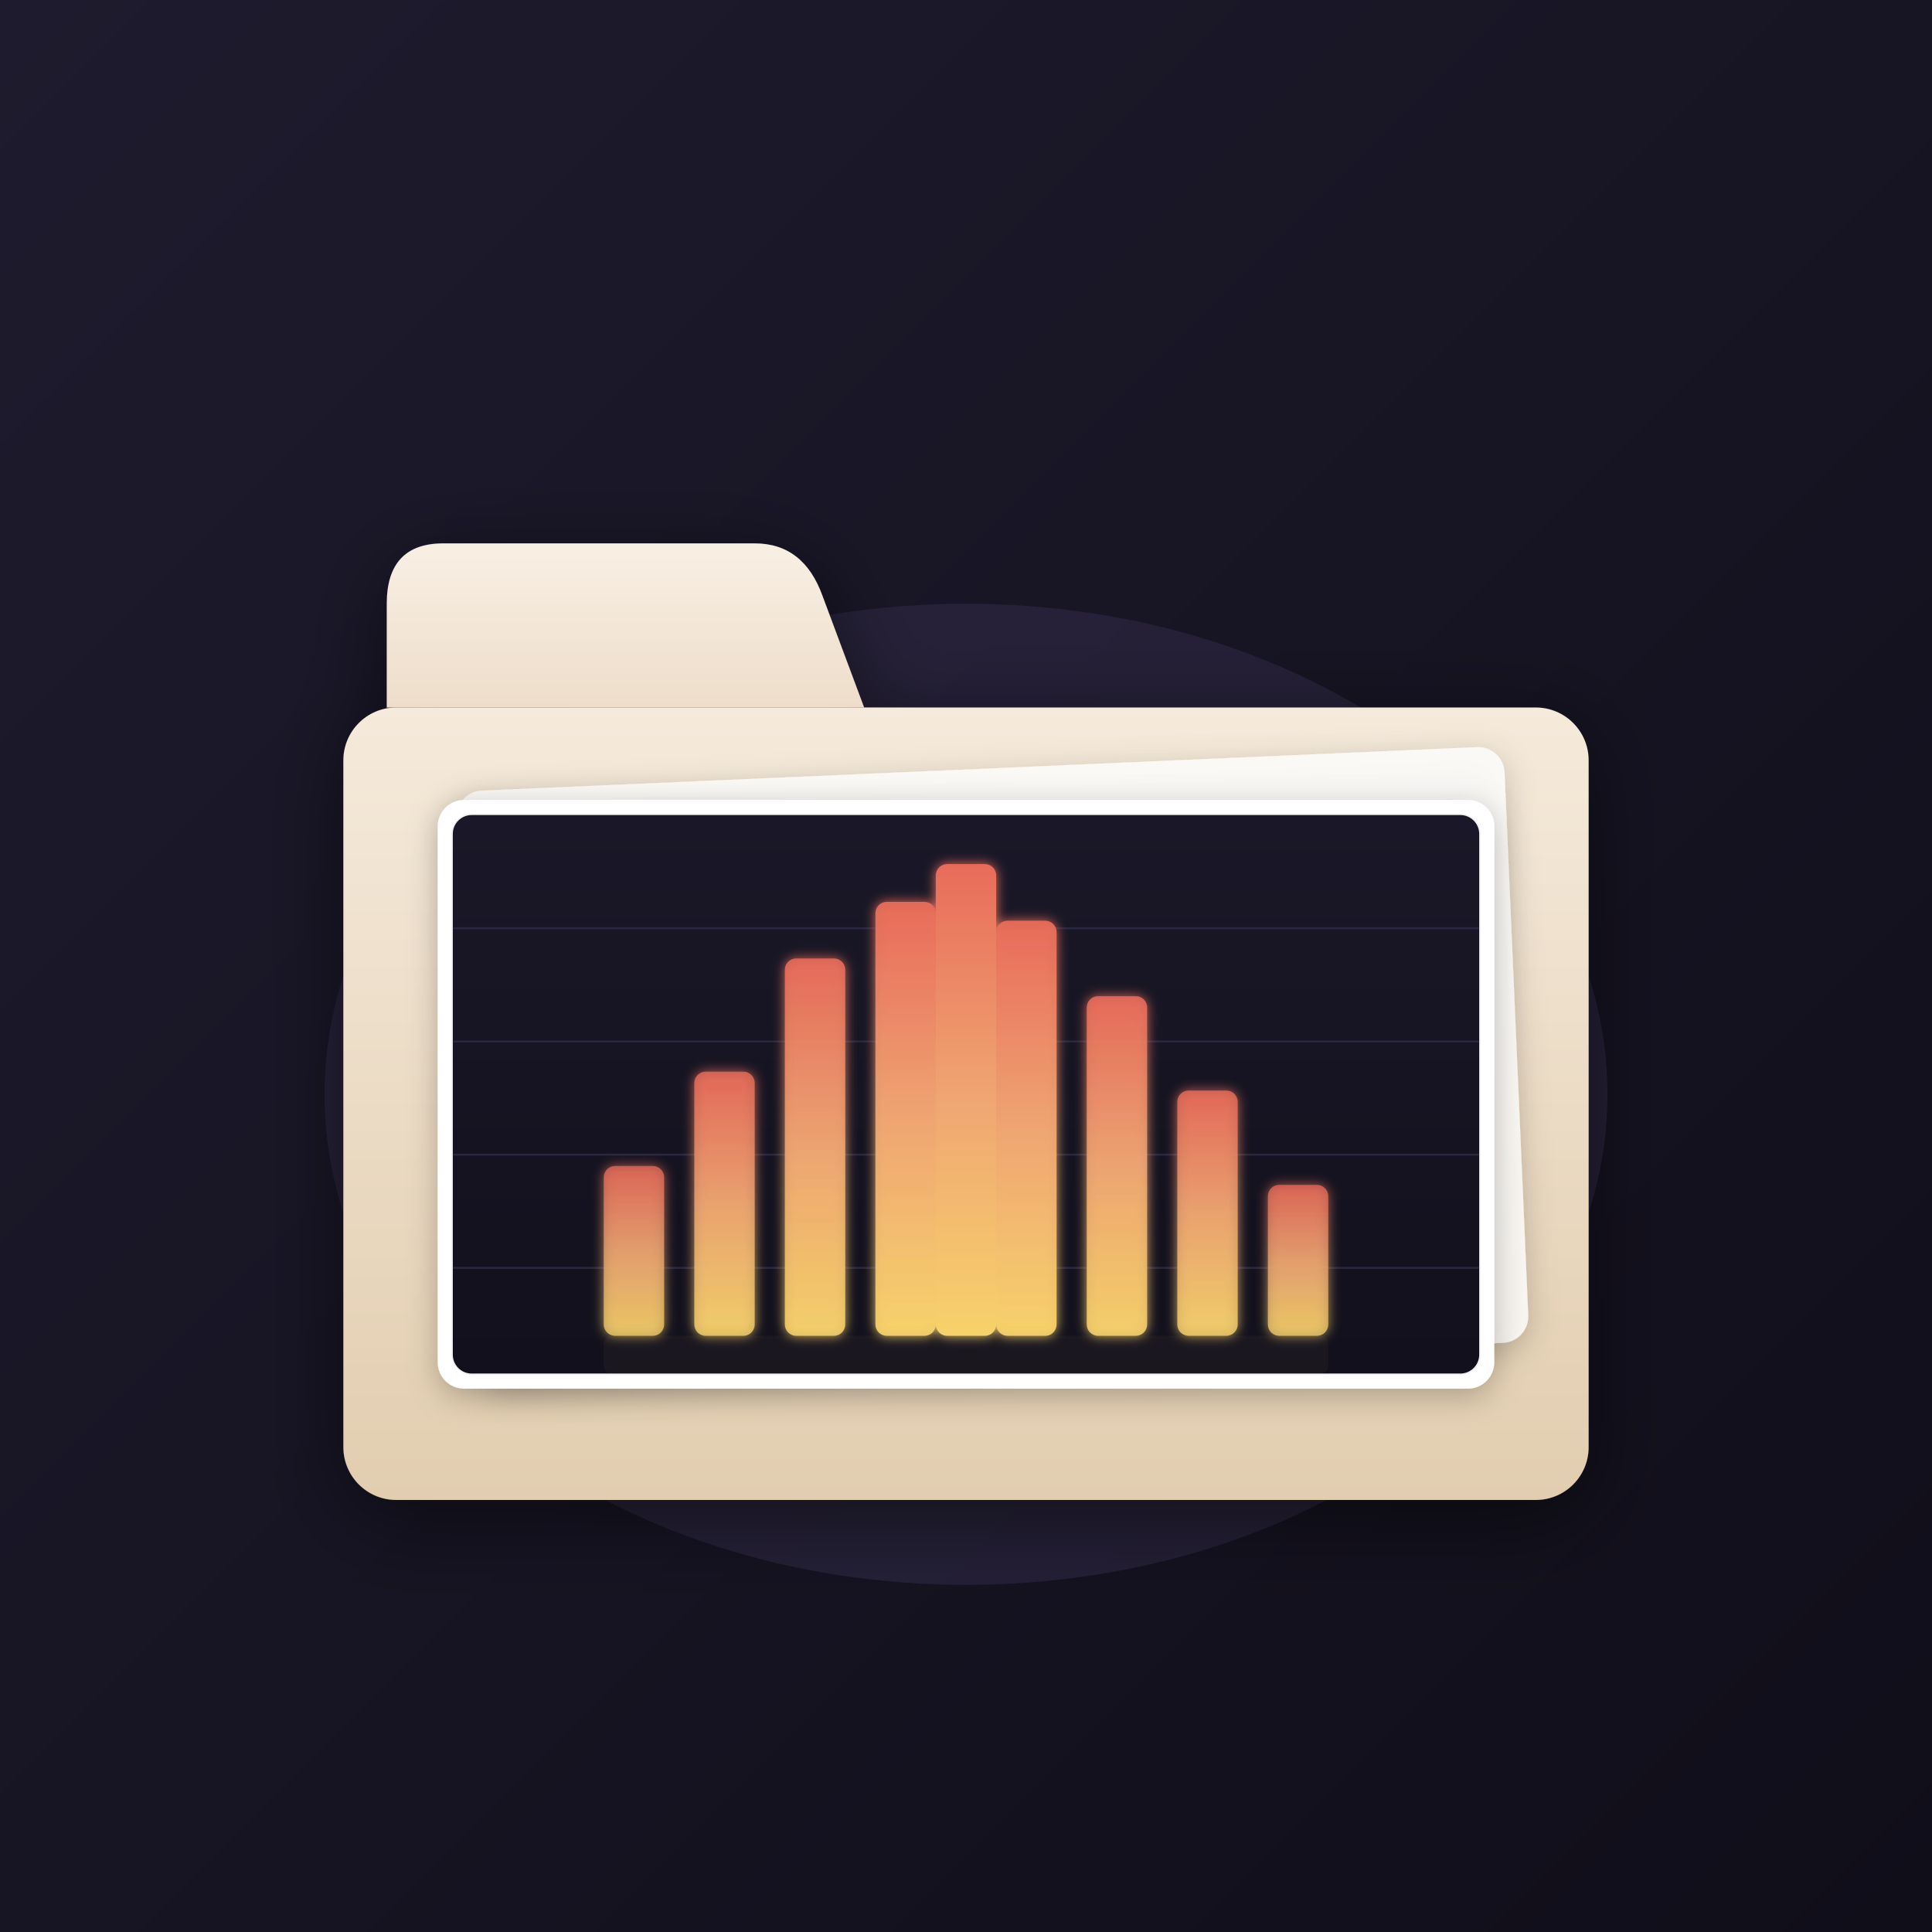
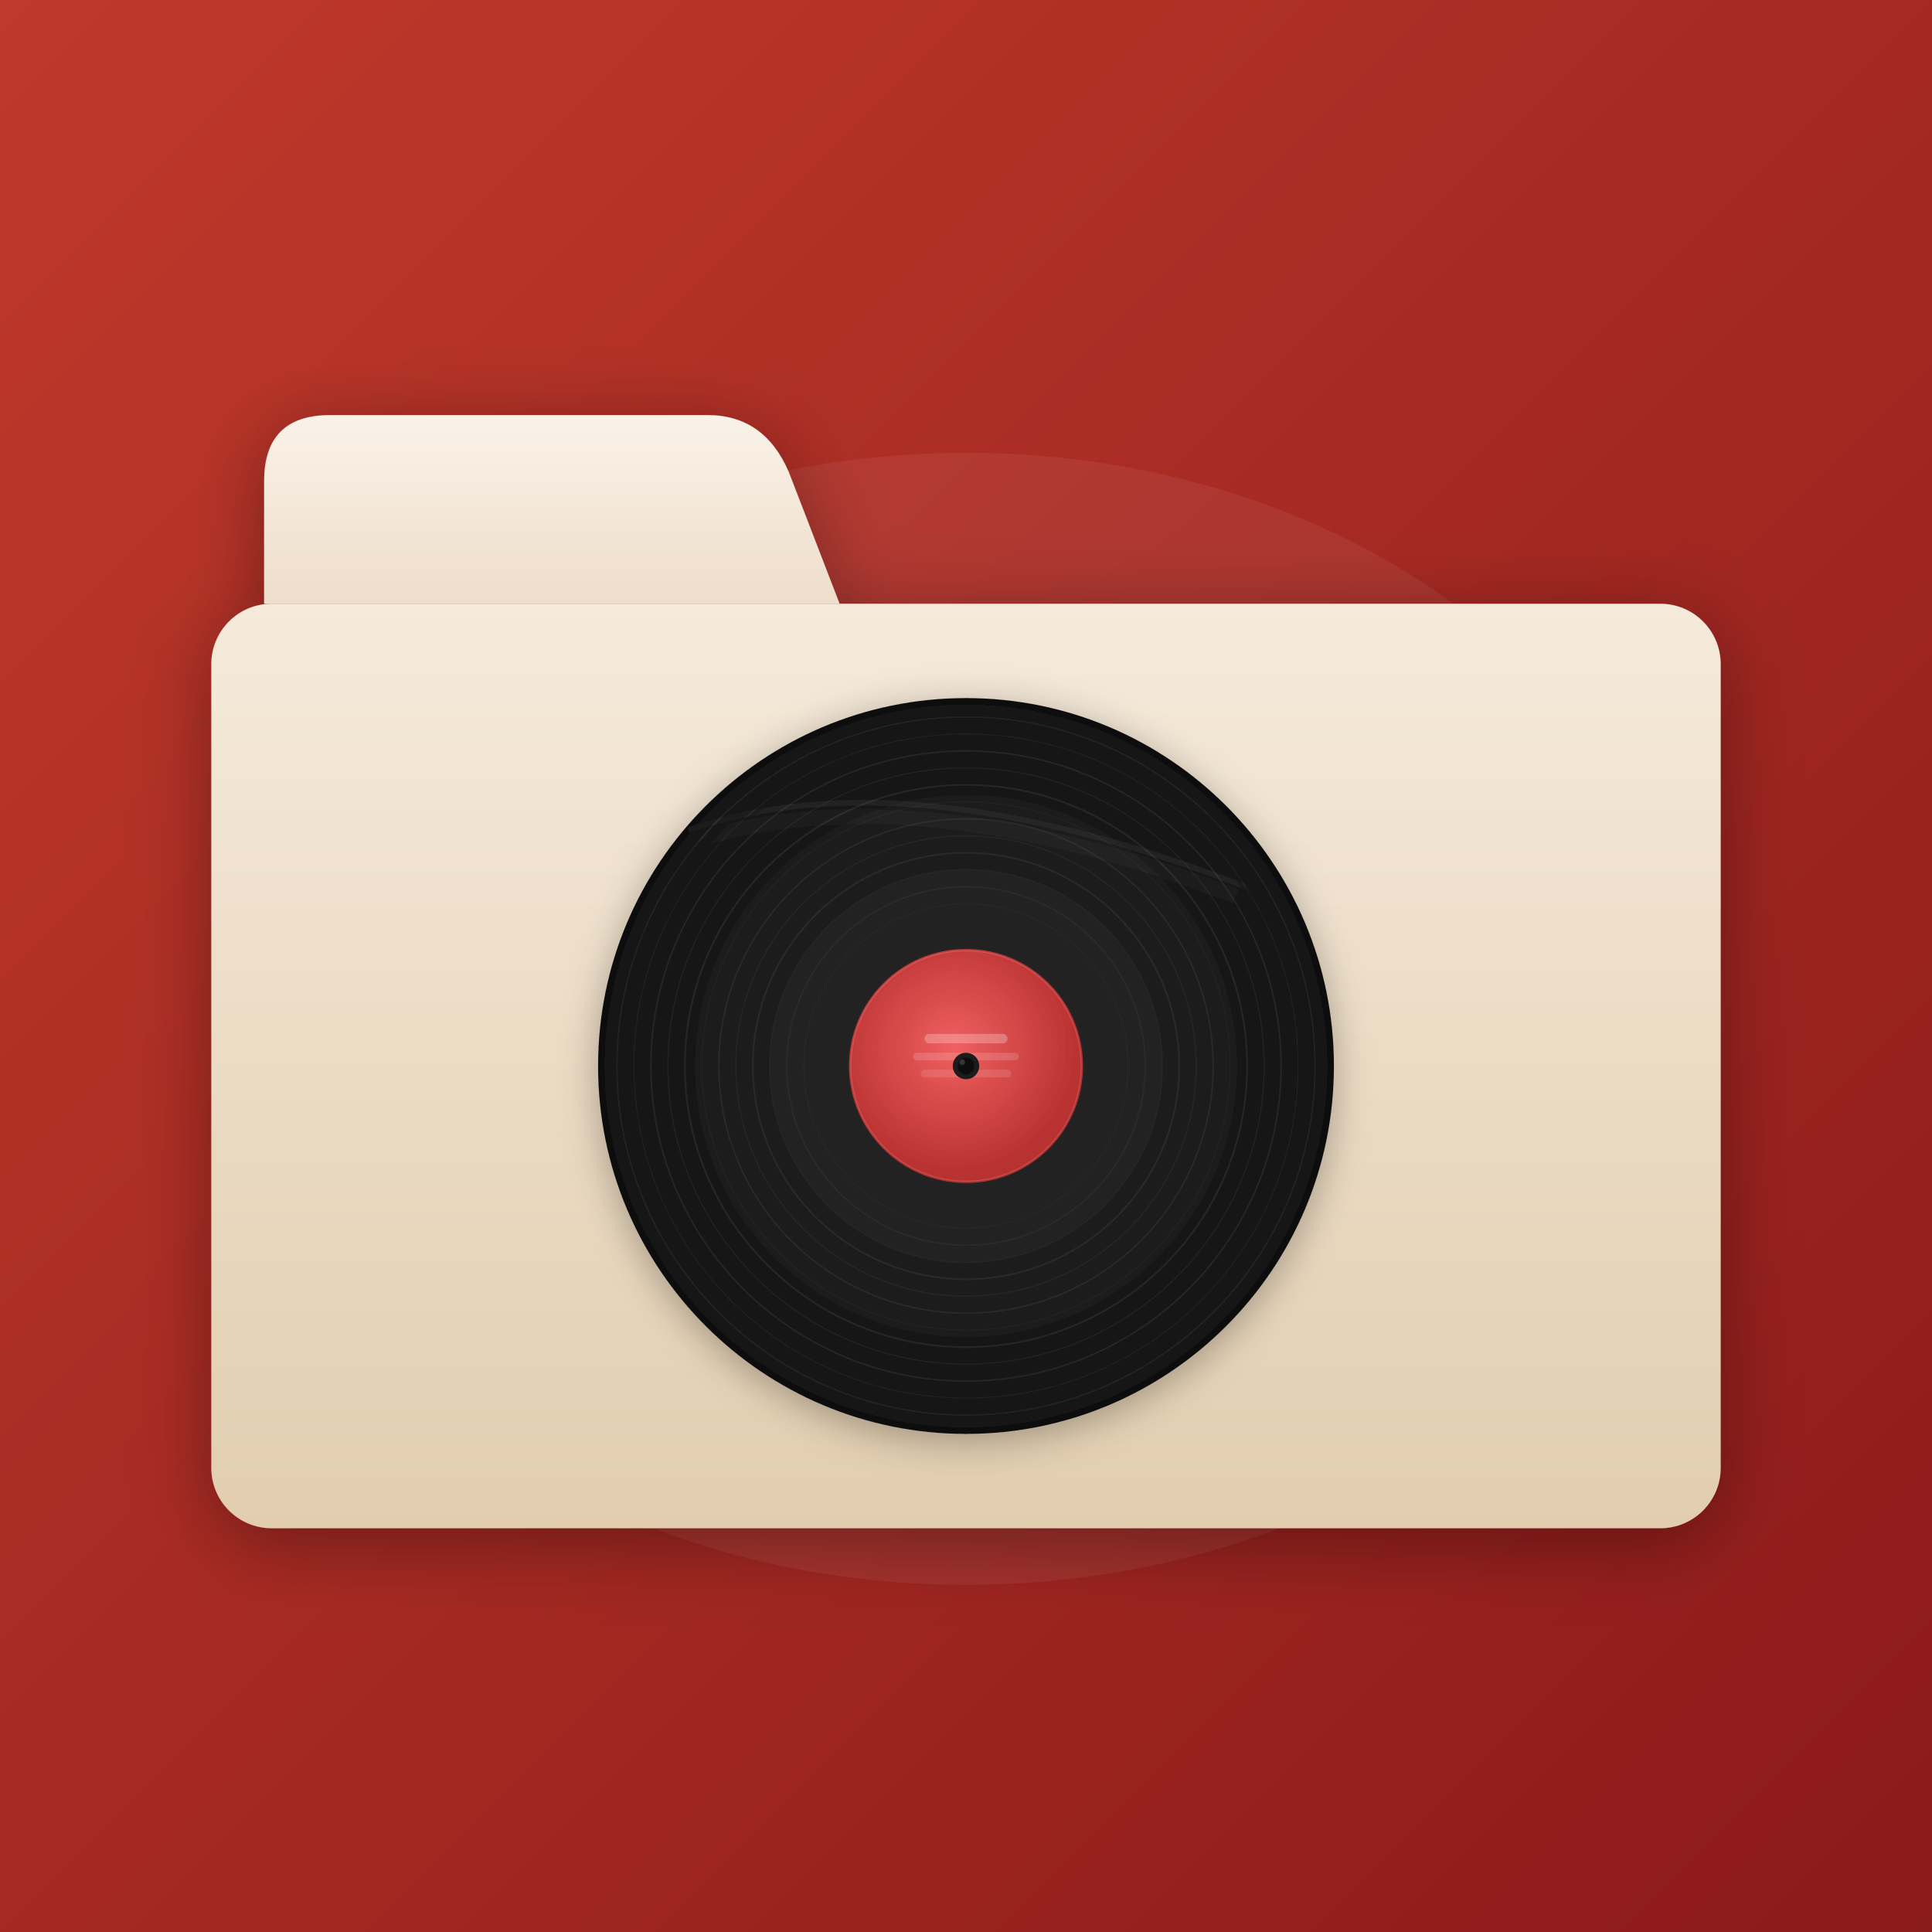
<svg xmlns="http://www.w3.org/2000/svg" width="1024" height="1024" viewBox="0 0 1024 1024">
  <defs>
    <linearGradient id="bg" x1="0" y1="0" x2="1024" y2="1024" gradientUnits="userSpaceOnUse">
-       <stop offset="0%" stop-color="#1E1B2E" />
-       <stop offset="100%" stop-color="#100E19" />
+       <stop offset="0%" stop-color="#C0392B" />
+       <stop offset="100%" stop-color="#8B1A1A" />
    </linearGradient>
-     <linearGradient id="folderBody" x1="512" y1="375" x2="512" y2="795" gradientUnits="userSpaceOnUse">
+     <linearGradient id="folderBody" x1="512" y1="320" x2="512" y2="810" gradientUnits="userSpaceOnUse">
      <stop offset="0%" stop-color="#F5EADB" />
      <stop offset="100%" stop-color="#E2CDAF" />
    </linearGradient>
-     <linearGradient id="folderTab" x1="310" y1="275" x2="310" y2="375" gradientUnits="userSpaceOnUse">
+     <linearGradient id="folderTab" x1="300" y1="220" x2="300" y2="320" gradientUnits="userSpaceOnUse">
      <stop offset="0%" stop-color="#FAF2E8" />
      <stop offset="100%" stop-color="#EEDDCA" />
    </linearGradient>
-     <linearGradient id="barGrad" x1="0" y1="1" x2="0" y2="0">
-       <stop offset="0%" stop-color="#F7D26B" />
-       <stop offset="50%" stop-color="#F0A672" />
-       <stop offset="100%" stop-color="#E86B5A" />
-     </linearGradient>
-     <linearGradient id="panel" x1="512" y1="432" x2="512" y2="728" gradientUnits="userSpaceOnUse">
-       <stop offset="0%" stop-color="#1A1828" />
-       <stop offset="100%" stop-color="#12101C" />
-     </linearGradient>
+     <radialGradient id="vinylDisc" cx="0.5" cy="0.5" r="0.5">
+       <stop offset="0%" stop-color="#2C2C2C" />
+       <stop offset="60%" stop-color="#1E1E1E" />
+       <stop offset="100%" stop-color="#111" />
+     </radialGradient>
+     <radialGradient id="vinylLabel" cx="0.45" cy="0.42" r="0.55">
+       <stop offset="0%" stop-color="#F06060" />
+       <stop offset="100%" stop-color="#B83030" />
+     </radialGradient>
    <filter id="folderShadow">
-       <feDropShadow dx="0" dy="10" stdDeviation="22" flood-color="#000" flood-opacity="0.5" />
+       <feDropShadow dx="0" dy="8" stdDeviation="20" flood-color="#000" flood-opacity="0.35" />
    </filter>
-     <filter id="photoShadow">
-       <feDropShadow dx="0" dy="4" stdDeviation="8" flood-color="#000" flood-opacity="0.25" />
+     <filter id="contentShadow">
+       <feDropShadow dx="0" dy="4" stdDeviation="10" flood-color="#000" flood-opacity="0.3" />
    </filter>
-     <filter id="barGlow">
-       <feGaussianBlur in="SourceGraphic" stdDeviation="3" result="blur" />
-       <feMerge>
-         <feMergeNode in="blur" />
-         <feMergeNode in="SourceGraphic" />
-       </feMerge>
-     </filter>
-     <clipPath id="panelClip">
-       <rect x="240" y="432" width="544" height="296" rx="10" />
-     </clipPath>
  </defs>
  <rect width="1024" height="1024" fill="url(#bg)" />
-   <ellipse cx="512" cy="580" rx="340" ry="260" fill="#2E2844" opacity="0.6" />
+   <ellipse cx="512" cy="540" rx="380" ry="300" fill="#fff" opacity="0.06" />
  <g filter="url(#folderShadow)">
-     <path d="M205,375 L205,320 Q205,288 235,288 L400,288 Q426,288 436,316 L458,375" fill="url(#folderTab)" />
-     <rect x="182" y="375" width="660" height="420" rx="28" fill="url(#folderBody)" />
+     <path d="M140,320 L140,255 Q140,220 175,220 L375,220 Q405,220 418,250 L445,320" fill="url(#folderTab)" />
+     <rect x="112" y="320" width="800" height="490" rx="32" fill="url(#folderBody)" />
  </g>
-   <g filter="url(#photoShadow)">
-     <rect x="248" y="408" width="556" height="316" rx="14" fill="#FFFFFF" transform="rotate(-2.5, 512, 566)" opacity="0.8" />
+   <g filter="url(#contentShadow)">
+     <circle cx="512" cy="565" r="195" fill="url(#vinylDisc)" />
+     <circle cx="512" cy="565" r="185" fill="none" stroke="#363636" stroke-width="0.8" opacity="0.5" />
+     <circle cx="512" cy="565" r="176" fill="none" stroke="#333" stroke-width="0.6" opacity="0.4" />
+     <circle cx="512" cy="565" r="167" fill="none" stroke="#363636" stroke-width="0.8" opacity="0.5" />
+     <circle cx="512" cy="565" r="158" fill="none" stroke="#333" stroke-width="0.6" opacity="0.4" />
+     <circle cx="512" cy="565" r="149" fill="none" stroke="#363636" stroke-width="0.8" opacity="0.5" />
+     <circle cx="512" cy="565" r="140" fill="none" stroke="#333" stroke-width="0.6" opacity="0.4" />
+     <circle cx="512" cy="565" r="131" fill="none" stroke="#363636" stroke-width="0.8" opacity="0.5" />
+     <circle cx="512" cy="565" r="122" fill="none" stroke="#333" stroke-width="0.6" opacity="0.4" />
+     <circle cx="512" cy="565" r="113" fill="none" stroke="#363636" stroke-width="0.8" opacity="0.5" />
+     <circle cx="512" cy="565" r="104" fill="none" stroke="#333" stroke-width="0.6" opacity="0.4" />
+     <circle cx="512" cy="565" r="95" fill="none" stroke="#363636" stroke-width="0.8" opacity="0.5" />
+     <circle cx="512" cy="565" r="86" fill="none" stroke="#333" stroke-width="0.6" opacity="0.3" />
+     <path d="M365,440 Q480,400 660,470" fill="none" stroke="#fff" stroke-width="3" opacity="0.05" />
+     <path d="M370,445 Q485,410 655,475" fill="none" stroke="#fff" stroke-width="8" opacity="0.03" />
+     <circle cx="512" cy="565" r="62" fill="url(#vinylLabel)" />
+     <circle cx="512" cy="565" r="61" fill="none" stroke="#fff" stroke-width="0.5" opacity="0.15" />
+     <rect x="490" y="548" width="44" height="5" rx="2.5" fill="#fff" opacity="0.25" />
+     <rect x="484" y="558" width="56" height="4" rx="2" fill="#fff" opacity="0.15" />
+     <rect x="488" y="567" width="48" height="4" rx="2" fill="#fff" opacity="0.12" />
+     <circle cx="512" cy="565" r="7" fill="#1A1A1A" />
+     <circle cx="512" cy="565" r="4.5" fill="#111" />
+     <circle cx="510" cy="563" r="1.5" fill="#fff" opacity="0.15" />
  </g>
-   <g filter="url(#photoShadow)">
-     <rect x="232" y="424" width="560" height="312" rx="14" fill="#FFFFFF" />
-   </g>
-   <g clip-path="url(#panelClip)">
-     <rect x="240" y="432" width="544" height="296" fill="url(#panel)" />
-     <line x1="240" y1="492" x2="784" y2="492" stroke="#2A2840" stroke-width="1" />
-     <line x1="240" y1="552" x2="784" y2="552" stroke="#2A2840" stroke-width="1" />
-     <line x1="240" y1="612" x2="784" y2="612" stroke="#2A2840" stroke-width="1" />
-     <line x1="240" y1="672" x2="784" y2="672" stroke="#2A2840" stroke-width="1" />
-     <g filter="url(#barGlow)">
-       <rect x="320" y="618" width="32" height="90" rx="6" fill="url(#barGrad)" opacity="0.75" />
-       <rect x="368" y="568" width="32" height="140" rx="6" fill="url(#barGrad)" opacity="0.82" />
-       <rect x="416" y="508" width="32" height="200" rx="6" fill="url(#barGrad)" opacity="0.88" />
-       <rect x="464" y="478" width="32" height="230" rx="6" fill="url(#barGrad)" opacity="0.94" />
-       <rect x="496" y="458" width="32" height="250" rx="6" fill="url(#barGrad)" />
-       <rect x="528" y="488" width="32" height="220" rx="6" fill="url(#barGrad)" opacity="0.94" />
-       <rect x="576" y="528" width="32" height="180" rx="6" fill="url(#barGrad)" opacity="0.88" />
-       <rect x="624" y="578" width="32" height="130" rx="6" fill="url(#barGrad)" opacity="0.82" />
-       <rect x="672" y="628" width="32" height="80" rx="6" fill="url(#barGrad)" opacity="0.75" />
-     </g>
-     <rect x="320" y="708" width="384" height="20" rx="4" fill="#F7D26B" opacity="0.04" />
-   </g>
-   <rect x="240" y="432" width="544" height="296" rx="10" fill="none" stroke="#000" stroke-opacity="0.06" stroke-width="1.5" />
</svg>
